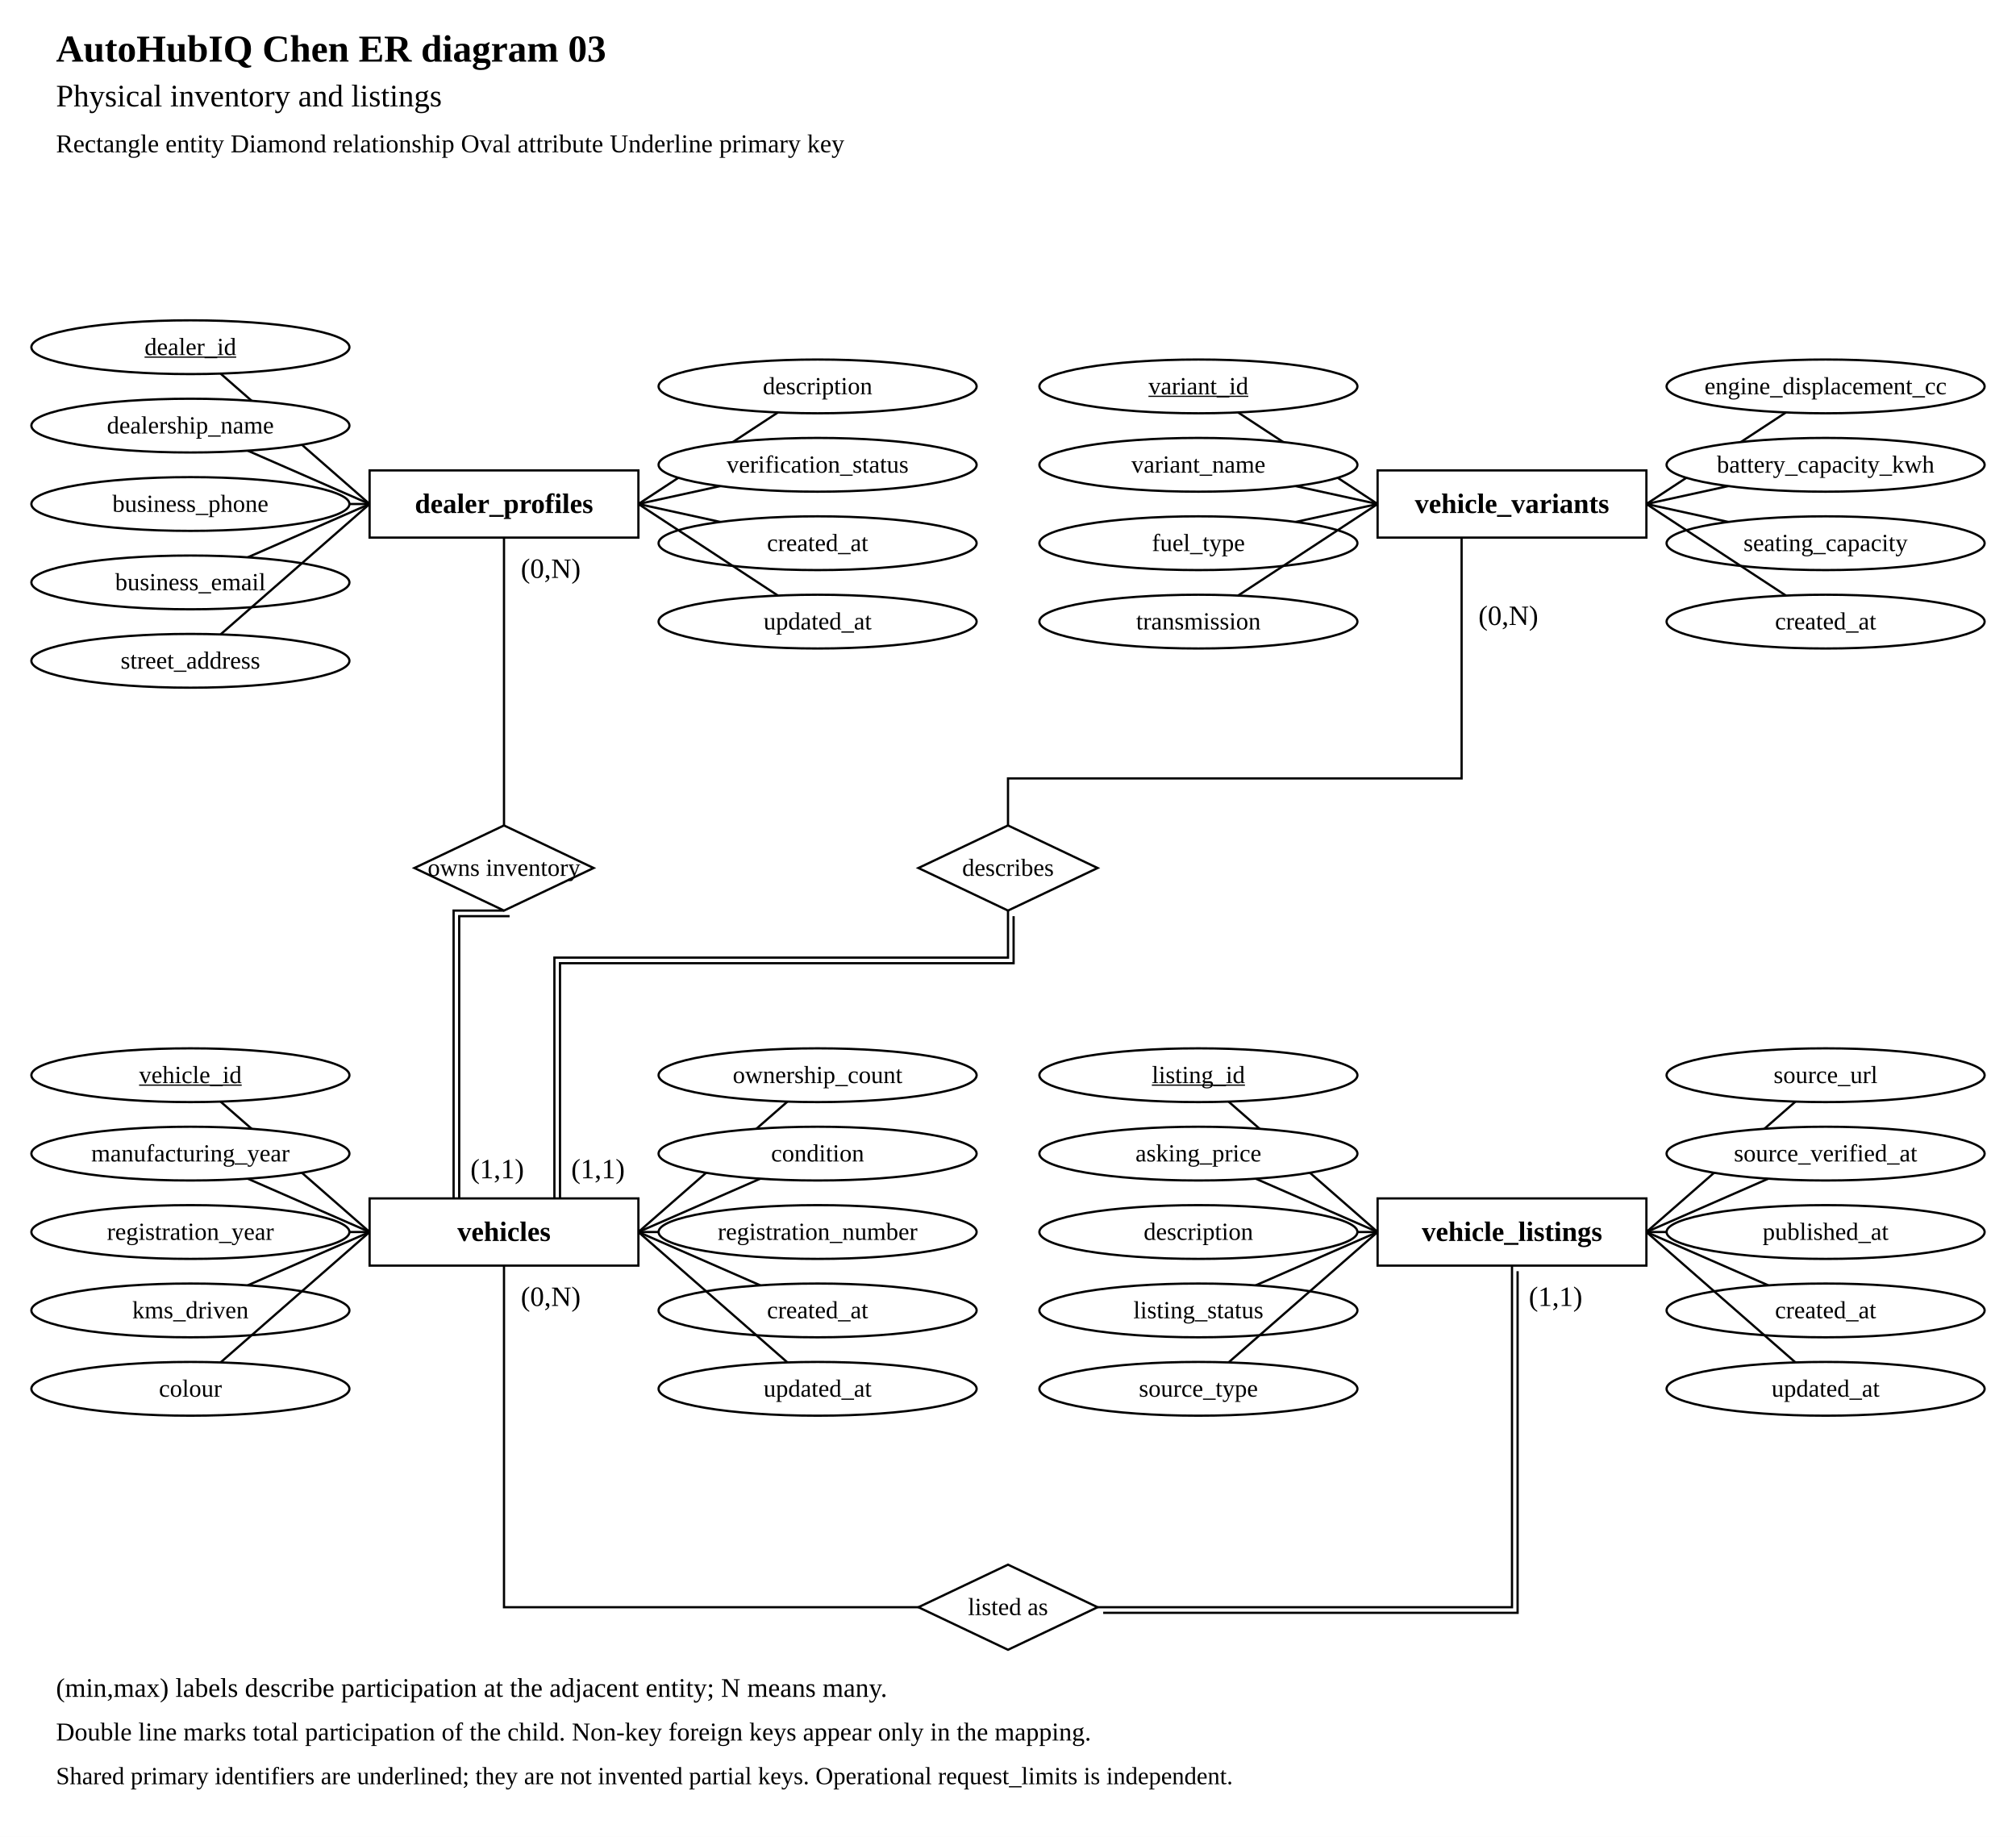
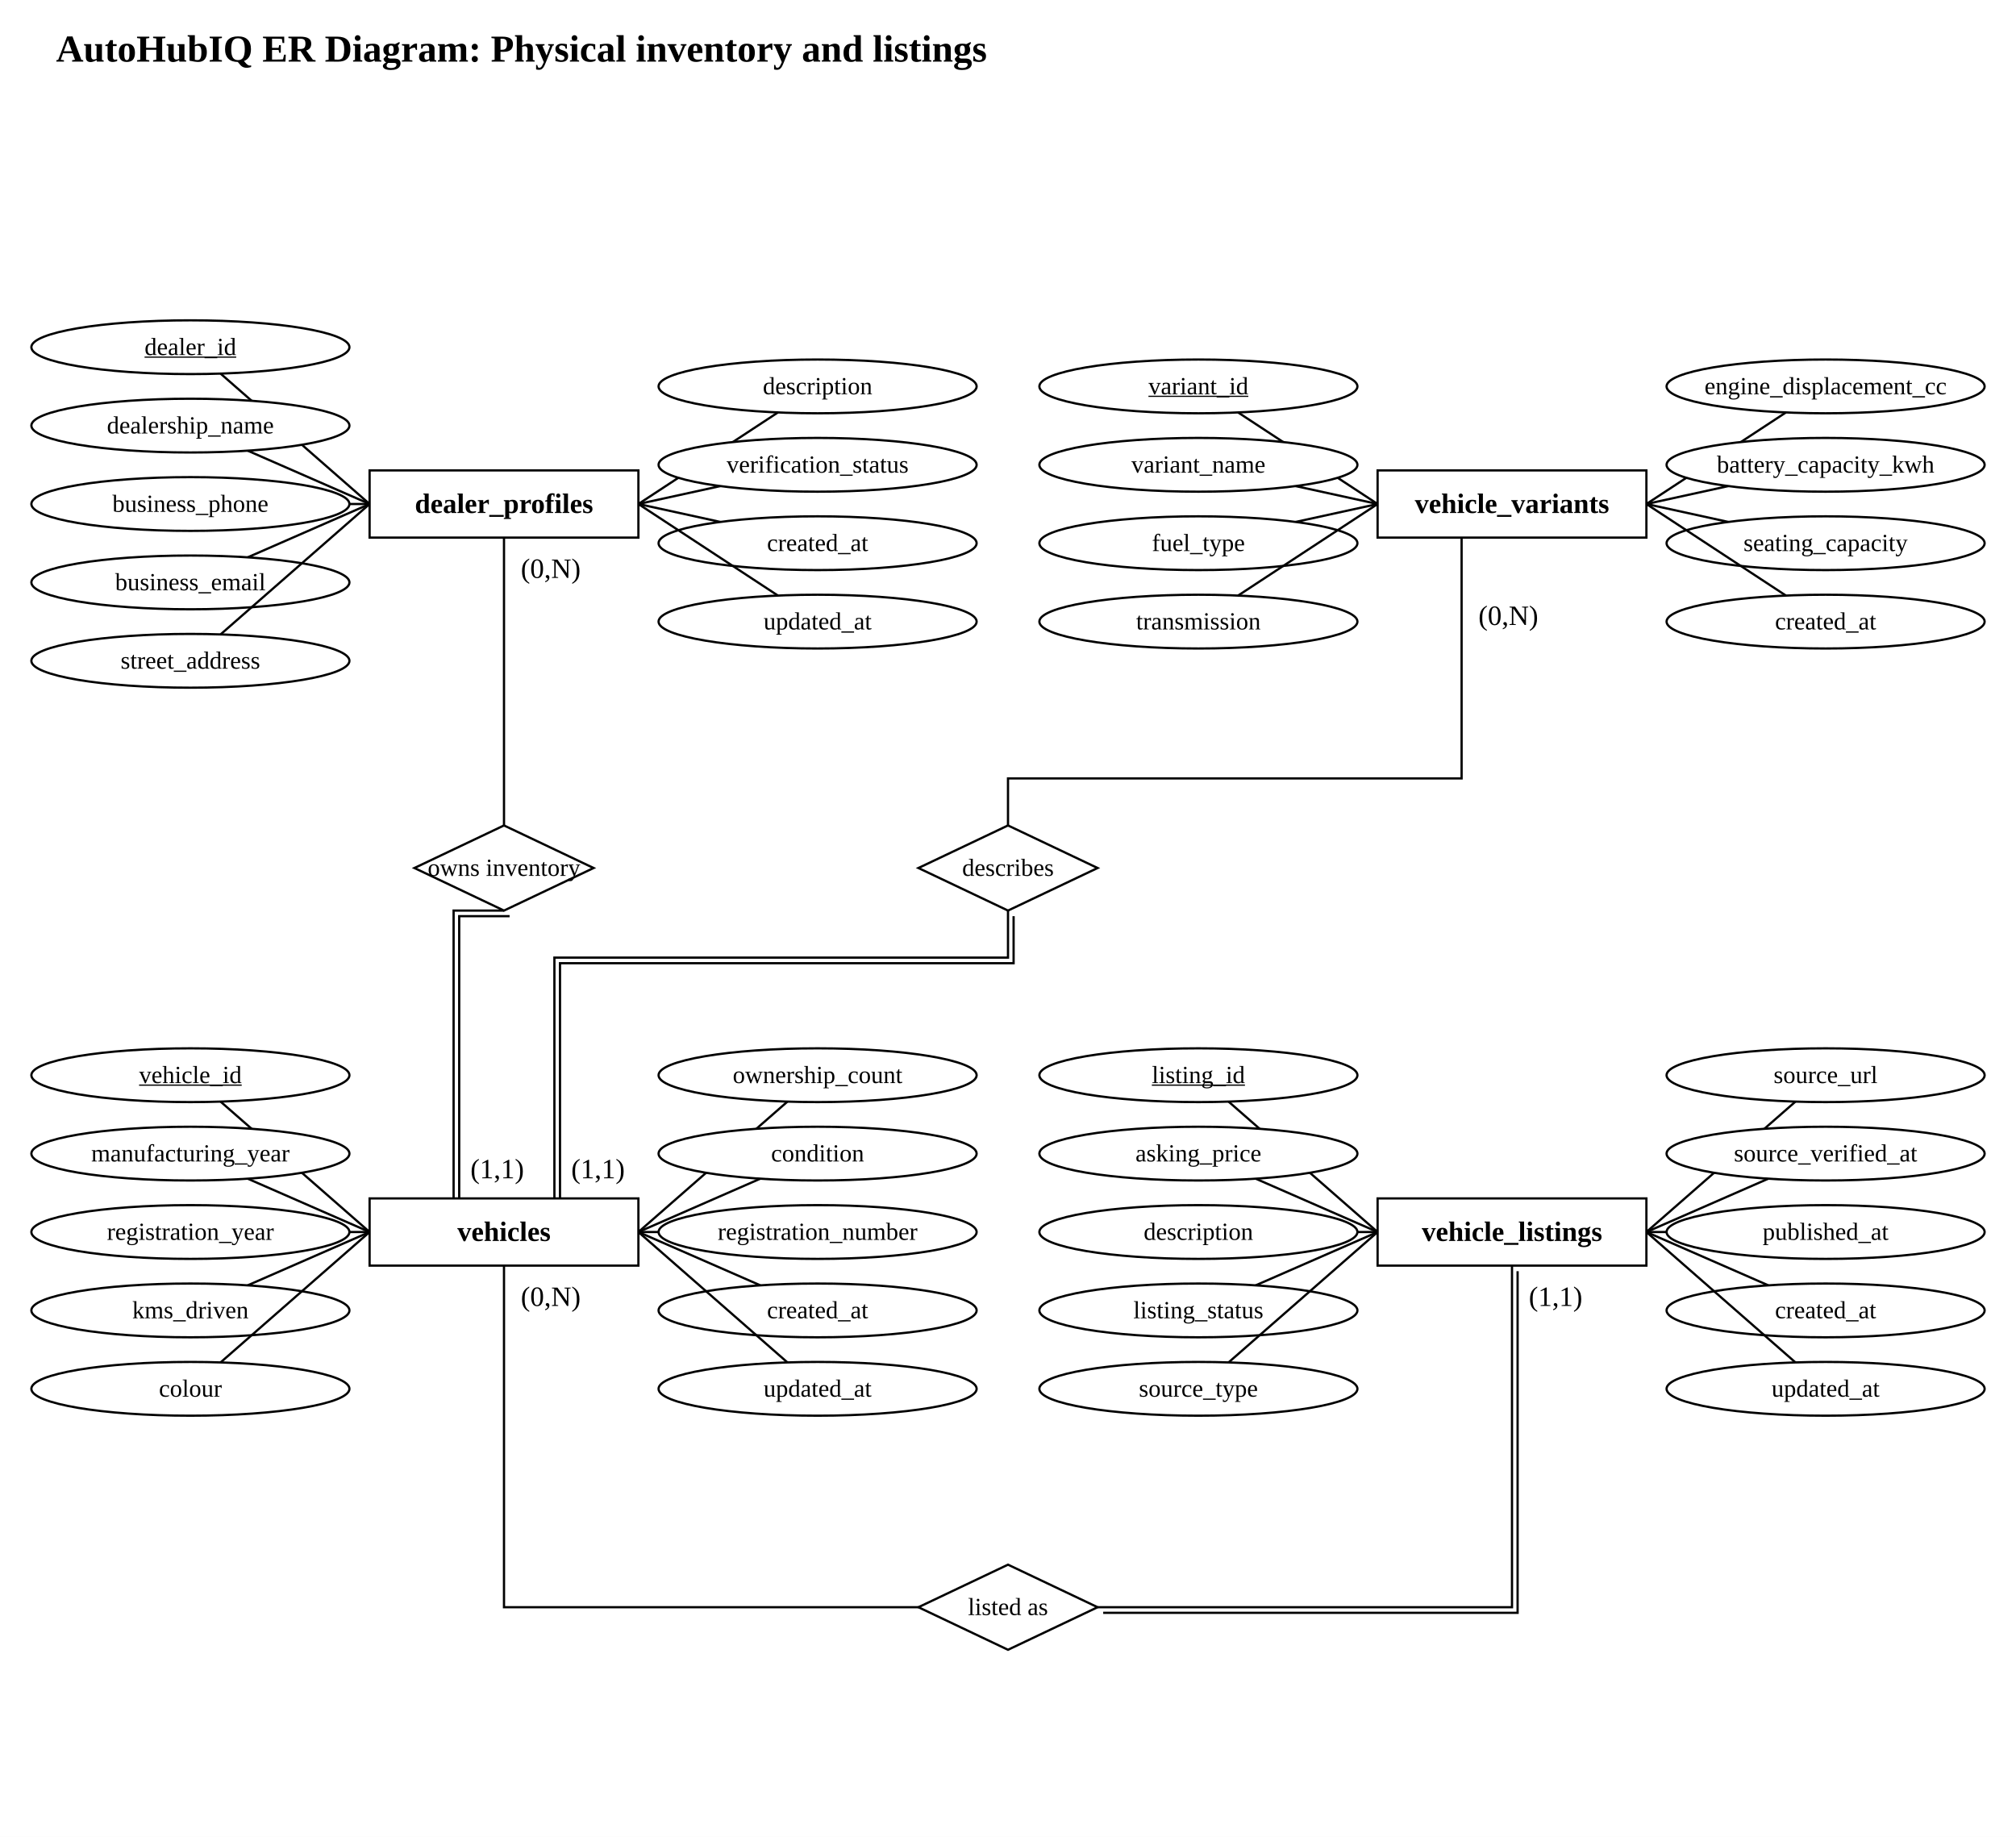
<svg xmlns="http://www.w3.org/2000/svg" width="1800" height="1640" viewBox="0 0 1800 1640" role="img" aria-labelledby="title desc">
  <rect width="1800" height="1640" fill="white" />
-   <text x="50" y="55" font-family="Times New Roman,serif" font-size="34" fill="black" font-weight="bold">AutoHubIQ Chen ER diagram 03</text>
-   <text x="50" y="95" font-family="Times New Roman,serif" font-size="28" fill="black">Physical inventory and listings</text>
-   <text x="50" y="136" font-family="Times New Roman,serif" font-size="23" fill="black">Rectangle entity   Diamond relationship   Oval attribute   Underline primary key</text>
+   <text x="50" y="55" font-family="Times New Roman,serif" font-size="34" fill="black" font-weight="bold">AutoHubIQ ER Diagram: Physical inventory and listings</text>
  <polyline points="450,1130 450,1435 820,1435" fill="none" stroke="black" stroke-width="2" />
  <polyline points="1350,1130 1350,1435 980,1435" fill="none" stroke="black" stroke-width="2" />
  <polyline points="1355,1135 1355,1440 985,1440" fill="none" stroke="black" stroke-width="2" />
  <polygon points="900,1397 980,1435 900,1473 820,1435" fill="white" stroke="black" stroke-width="2" />
  <text x="900" y="1442" font-family="Times New Roman,serif" font-size="22" fill="black" text-anchor="middle">listed as</text>
  <text x="465" y="1166" font-family="Times New Roman,serif" font-size="25" fill="black">(0,N)</text>
  <text x="1365" y="1166" font-family="Times New Roman,serif" font-size="25" fill="black">(1,1)</text>
  <polyline points="450,480 450,737" fill="none" stroke="black" stroke-width="2" />
  <polyline points="405,1070 405,813 450,813" fill="none" stroke="black" stroke-width="2" />
  <polyline points="410,1075 410,818 455,818" fill="none" stroke="black" stroke-width="2" />
  <polygon points="450,737 530,775 450,813 370,775" fill="white" stroke="black" stroke-width="2" />
  <text x="450" y="782" font-family="Times New Roman,serif" font-size="22" fill="black" text-anchor="middle">owns inventory</text>
  <text x="465" y="516" font-family="Times New Roman,serif" font-size="25" fill="black">(0,N)</text>
  <text x="420" y="1052" font-family="Times New Roman,serif" font-size="25" fill="black">(1,1)</text>
  <polyline points="1305,480 1305,695 900,695 900,737" fill="none" stroke="black" stroke-width="2" />
  <polyline points="495,1070 495,855 900,855 900,813" fill="none" stroke="black" stroke-width="2" />
  <polyline points="500,1075 500,860 905,860 905,818" fill="none" stroke="black" stroke-width="2" />
  <polygon points="900,737 980,775 900,813 820,775" fill="white" stroke="black" stroke-width="2" />
  <text x="900" y="782" font-family="Times New Roman,serif" font-size="22" fill="black" text-anchor="middle">describes</text>
  <text x="1320" y="558" font-family="Times New Roman,serif" font-size="25" fill="black">(0,N)</text>
  <text x="510" y="1052" font-family="Times New Roman,serif" font-size="25" fill="black">(1,1)</text>
  <polyline points="330,450 196.931,333.564" fill="none" stroke="black" stroke-width="2" />
  <ellipse cx="170" cy="310" rx="142" ry="24" fill="white" stroke="black" stroke-width="2" />
  <text x="170" y="317" font-family="Times New Roman,serif" font-size="22" fill="black" text-anchor="middle" text-decoration="underline">dealer_id</text>
  <polyline points="330,450 221.171,402.387" fill="none" stroke="black" stroke-width="2" />
  <ellipse cx="170" cy="380" rx="142" ry="24" fill="white" stroke="black" stroke-width="2" />
  <text x="170" y="387" font-family="Times New Roman,serif" font-size="22" fill="black" text-anchor="middle">dealership_name</text>
  <polyline points="330,450 312,450" fill="none" stroke="black" stroke-width="2" />
  <ellipse cx="170" cy="450" rx="142" ry="24" fill="white" stroke="black" stroke-width="2" />
  <text x="170" y="457" font-family="Times New Roman,serif" font-size="22" fill="black" text-anchor="middle">business_phone</text>
  <polyline points="330,450 221.171,497.613" fill="none" stroke="black" stroke-width="2" />
  <ellipse cx="170" cy="520" rx="142" ry="24" fill="white" stroke="black" stroke-width="2" />
  <text x="170" y="527" font-family="Times New Roman,serif" font-size="22" fill="black" text-anchor="middle">business_email</text>
  <polyline points="330,450 196.931,566.436" fill="none" stroke="black" stroke-width="2" />
  <ellipse cx="170" cy="590" rx="142" ry="24" fill="white" stroke="black" stroke-width="2" />
  <text x="170" y="597" font-family="Times New Roman,serif" font-size="22" fill="black" text-anchor="middle">street_address</text>
  <polyline points="570,450 694.584,368.242" fill="none" stroke="black" stroke-width="2" />
  <ellipse cx="730" cy="345" rx="142" ry="24" fill="white" stroke="black" stroke-width="2" />
  <text x="730" y="352" font-family="Times New Roman,serif" font-size="22" fill="black" text-anchor="middle">description</text>
  <polyline points="570,450 643.181,433.992" fill="none" stroke="black" stroke-width="2" />
  <ellipse cx="730" cy="415" rx="142" ry="24" fill="white" stroke="black" stroke-width="2" />
  <text x="730" y="422" font-family="Times New Roman,serif" font-size="22" fill="black" text-anchor="middle">verification_status</text>
  <polyline points="570,450 643.181,466.008" fill="none" stroke="black" stroke-width="2" />
  <ellipse cx="730" cy="485" rx="142" ry="24" fill="white" stroke="black" stroke-width="2" />
  <text x="730" y="492" font-family="Times New Roman,serif" font-size="22" fill="black" text-anchor="middle">created_at</text>
  <polyline points="570,450 694.584,531.758" fill="none" stroke="black" stroke-width="2" />
  <ellipse cx="730" cy="555" rx="142" ry="24" fill="white" stroke="black" stroke-width="2" />
  <text x="730" y="562" font-family="Times New Roman,serif" font-size="22" fill="black" text-anchor="middle">updated_at</text>
  <rect x="330" y="420" width="240" height="60" fill="white" stroke="black" stroke-width="2" />
  <text x="450" y="458" font-family="Times New Roman,serif" font-size="25" fill="black" font-weight="bold" text-anchor="middle">dealer_profiles</text>
  <polyline points="1230,450 1105.416,368.242" fill="none" stroke="black" stroke-width="2" />
  <ellipse cx="1070" cy="345" rx="142" ry="24" fill="white" stroke="black" stroke-width="2" />
  <text x="1070" y="352" font-family="Times New Roman,serif" font-size="22" fill="black" text-anchor="middle" text-decoration="underline">variant_id</text>
  <polyline points="1230,450 1156.819,433.992" fill="none" stroke="black" stroke-width="2" />
  <ellipse cx="1070" cy="415" rx="142" ry="24" fill="white" stroke="black" stroke-width="2" />
  <text x="1070" y="422" font-family="Times New Roman,serif" font-size="22" fill="black" text-anchor="middle">variant_name</text>
  <polyline points="1230,450 1156.819,466.008" fill="none" stroke="black" stroke-width="2" />
  <ellipse cx="1070" cy="485" rx="142" ry="24" fill="white" stroke="black" stroke-width="2" />
  <text x="1070" y="492" font-family="Times New Roman,serif" font-size="22" fill="black" text-anchor="middle">fuel_type</text>
  <polyline points="1230,450 1105.416,531.758" fill="none" stroke="black" stroke-width="2" />
  <ellipse cx="1070" cy="555" rx="142" ry="24" fill="white" stroke="black" stroke-width="2" />
  <text x="1070" y="562" font-family="Times New Roman,serif" font-size="22" fill="black" text-anchor="middle">transmission</text>
  <polyline points="1470,450 1594.584,368.242" fill="none" stroke="black" stroke-width="2" />
  <ellipse cx="1630" cy="345" rx="142" ry="24" fill="white" stroke="black" stroke-width="2" />
  <text x="1630" y="352" font-family="Times New Roman,serif" font-size="22" fill="black" text-anchor="middle">engine_displacement_cc</text>
  <polyline points="1470,450 1543.181,433.992" fill="none" stroke="black" stroke-width="2" />
  <ellipse cx="1630" cy="415" rx="142" ry="24" fill="white" stroke="black" stroke-width="2" />
  <text x="1630" y="422" font-family="Times New Roman,serif" font-size="22" fill="black" text-anchor="middle">battery_capacity_kwh</text>
  <polyline points="1470,450 1543.181,466.008" fill="none" stroke="black" stroke-width="2" />
  <ellipse cx="1630" cy="485" rx="142" ry="24" fill="white" stroke="black" stroke-width="2" />
  <text x="1630" y="492" font-family="Times New Roman,serif" font-size="22" fill="black" text-anchor="middle">seating_capacity</text>
  <polyline points="1470,450 1594.584,531.758" fill="none" stroke="black" stroke-width="2" />
  <ellipse cx="1630" cy="555" rx="142" ry="24" fill="white" stroke="black" stroke-width="2" />
  <text x="1630" y="562" font-family="Times New Roman,serif" font-size="22" fill="black" text-anchor="middle">created_at</text>
  <rect x="1230" y="420" width="240" height="60" fill="white" stroke="black" stroke-width="2" />
  <text x="1350" y="458" font-family="Times New Roman,serif" font-size="25" fill="black" font-weight="bold" text-anchor="middle">vehicle_variants</text>
  <polyline points="330,1100 196.931,983.564" fill="none" stroke="black" stroke-width="2" />
  <ellipse cx="170" cy="960" rx="142" ry="24" fill="white" stroke="black" stroke-width="2" />
  <text x="170" y="967" font-family="Times New Roman,serif" font-size="22" fill="black" text-anchor="middle" text-decoration="underline">vehicle_id</text>
  <polyline points="330,1100 221.171,1052.387" fill="none" stroke="black" stroke-width="2" />
  <ellipse cx="170" cy="1030" rx="142" ry="24" fill="white" stroke="black" stroke-width="2" />
  <text x="170" y="1037" font-family="Times New Roman,serif" font-size="22" fill="black" text-anchor="middle">manufacturing_year</text>
  <polyline points="330,1100 312,1100" fill="none" stroke="black" stroke-width="2" />
  <ellipse cx="170" cy="1100" rx="142" ry="24" fill="white" stroke="black" stroke-width="2" />
  <text x="170" y="1107" font-family="Times New Roman,serif" font-size="22" fill="black" text-anchor="middle">registration_year</text>
  <polyline points="330,1100 221.171,1147.613" fill="none" stroke="black" stroke-width="2" />
  <ellipse cx="170" cy="1170" rx="142" ry="24" fill="white" stroke="black" stroke-width="2" />
  <text x="170" y="1177" font-family="Times New Roman,serif" font-size="22" fill="black" text-anchor="middle">kms_driven</text>
  <polyline points="330,1100 196.931,1216.436" fill="none" stroke="black" stroke-width="2" />
  <ellipse cx="170" cy="1240" rx="142" ry="24" fill="white" stroke="black" stroke-width="2" />
  <text x="170" y="1247" font-family="Times New Roman,serif" font-size="22" fill="black" text-anchor="middle">colour</text>
  <polyline points="570,1100 703.069,983.564" fill="none" stroke="black" stroke-width="2" />
  <ellipse cx="730" cy="960" rx="142" ry="24" fill="white" stroke="black" stroke-width="2" />
  <text x="730" y="967" font-family="Times New Roman,serif" font-size="22" fill="black" text-anchor="middle">ownership_count</text>
  <polyline points="570,1100 678.829,1052.387" fill="none" stroke="black" stroke-width="2" />
  <ellipse cx="730" cy="1030" rx="142" ry="24" fill="white" stroke="black" stroke-width="2" />
  <text x="730" y="1037" font-family="Times New Roman,serif" font-size="22" fill="black" text-anchor="middle">condition</text>
  <polyline points="570,1100 588,1100" fill="none" stroke="black" stroke-width="2" />
  <ellipse cx="730" cy="1100" rx="142" ry="24" fill="white" stroke="black" stroke-width="2" />
  <text x="730" y="1107" font-family="Times New Roman,serif" font-size="22" fill="black" text-anchor="middle">registration_number</text>
  <polyline points="570,1100 678.829,1147.613" fill="none" stroke="black" stroke-width="2" />
  <ellipse cx="730" cy="1170" rx="142" ry="24" fill="white" stroke="black" stroke-width="2" />
  <text x="730" y="1177" font-family="Times New Roman,serif" font-size="22" fill="black" text-anchor="middle">created_at</text>
  <polyline points="570,1100 703.069,1216.436" fill="none" stroke="black" stroke-width="2" />
  <ellipse cx="730" cy="1240" rx="142" ry="24" fill="white" stroke="black" stroke-width="2" />
  <text x="730" y="1247" font-family="Times New Roman,serif" font-size="22" fill="black" text-anchor="middle">updated_at</text>
  <rect x="330" y="1070" width="240" height="60" fill="white" stroke="black" stroke-width="2" />
  <text x="450" y="1108" font-family="Times New Roman,serif" font-size="25" fill="black" font-weight="bold" text-anchor="middle">vehicles</text>
  <polyline points="1230,1100 1096.931,983.564" fill="none" stroke="black" stroke-width="2" />
  <ellipse cx="1070" cy="960" rx="142" ry="24" fill="white" stroke="black" stroke-width="2" />
  <text x="1070" y="967" font-family="Times New Roman,serif" font-size="22" fill="black" text-anchor="middle" text-decoration="underline">listing_id</text>
  <polyline points="1230,1100 1121.171,1052.387" fill="none" stroke="black" stroke-width="2" />
  <ellipse cx="1070" cy="1030" rx="142" ry="24" fill="white" stroke="black" stroke-width="2" />
  <text x="1070" y="1037" font-family="Times New Roman,serif" font-size="22" fill="black" text-anchor="middle">asking_price</text>
  <polyline points="1230,1100 1212,1100" fill="none" stroke="black" stroke-width="2" />
  <ellipse cx="1070" cy="1100" rx="142" ry="24" fill="white" stroke="black" stroke-width="2" />
  <text x="1070" y="1107" font-family="Times New Roman,serif" font-size="22" fill="black" text-anchor="middle">description</text>
  <polyline points="1230,1100 1121.171,1147.613" fill="none" stroke="black" stroke-width="2" />
  <ellipse cx="1070" cy="1170" rx="142" ry="24" fill="white" stroke="black" stroke-width="2" />
  <text x="1070" y="1177" font-family="Times New Roman,serif" font-size="22" fill="black" text-anchor="middle">listing_status</text>
  <polyline points="1230,1100 1096.931,1216.436" fill="none" stroke="black" stroke-width="2" />
  <ellipse cx="1070" cy="1240" rx="142" ry="24" fill="white" stroke="black" stroke-width="2" />
  <text x="1070" y="1247" font-family="Times New Roman,serif" font-size="22" fill="black" text-anchor="middle">source_type</text>
  <polyline points="1470,1100 1603.069,983.564" fill="none" stroke="black" stroke-width="2" />
  <ellipse cx="1630" cy="960" rx="142" ry="24" fill="white" stroke="black" stroke-width="2" />
  <text x="1630" y="967" font-family="Times New Roman,serif" font-size="22" fill="black" text-anchor="middle">source_url</text>
  <polyline points="1470,1100 1578.829,1052.387" fill="none" stroke="black" stroke-width="2" />
  <ellipse cx="1630" cy="1030" rx="142" ry="24" fill="white" stroke="black" stroke-width="2" />
  <text x="1630" y="1037" font-family="Times New Roman,serif" font-size="22" fill="black" text-anchor="middle">source_verified_at</text>
  <polyline points="1470,1100 1488,1100" fill="none" stroke="black" stroke-width="2" />
  <ellipse cx="1630" cy="1100" rx="142" ry="24" fill="white" stroke="black" stroke-width="2" />
  <text x="1630" y="1107" font-family="Times New Roman,serif" font-size="22" fill="black" text-anchor="middle">published_at</text>
  <polyline points="1470,1100 1578.829,1147.613" fill="none" stroke="black" stroke-width="2" />
  <ellipse cx="1630" cy="1170" rx="142" ry="24" fill="white" stroke="black" stroke-width="2" />
  <text x="1630" y="1177" font-family="Times New Roman,serif" font-size="22" fill="black" text-anchor="middle">created_at</text>
  <polyline points="1470,1100 1603.069,1216.436" fill="none" stroke="black" stroke-width="2" />
  <ellipse cx="1630" cy="1240" rx="142" ry="24" fill="white" stroke="black" stroke-width="2" />
  <text x="1630" y="1247" font-family="Times New Roman,serif" font-size="22" fill="black" text-anchor="middle">updated_at</text>
  <rect x="1230" y="1070" width="240" height="60" fill="white" stroke="black" stroke-width="2" />
  <text x="1350" y="1108" font-family="Times New Roman,serif" font-size="25" fill="black" font-weight="bold" text-anchor="middle">vehicle_listings</text>
-   <text x="50" y="1515" font-family="Times New Roman,serif" font-size="24" fill="black">(min,max) labels describe participation at the adjacent entity; N means many.</text>
-   <text x="50" y="1554" font-family="Times New Roman,serif" font-size="23" fill="black">Double line marks total participation of the child. Non-key foreign keys appear only in the mapping.</text>
-   <text x="50" y="1593" font-family="Times New Roman,serif" font-size="22" fill="black">Shared primary identifiers are underlined; they are not invented partial keys. Operational request_limits is independent.</text>
</svg>
